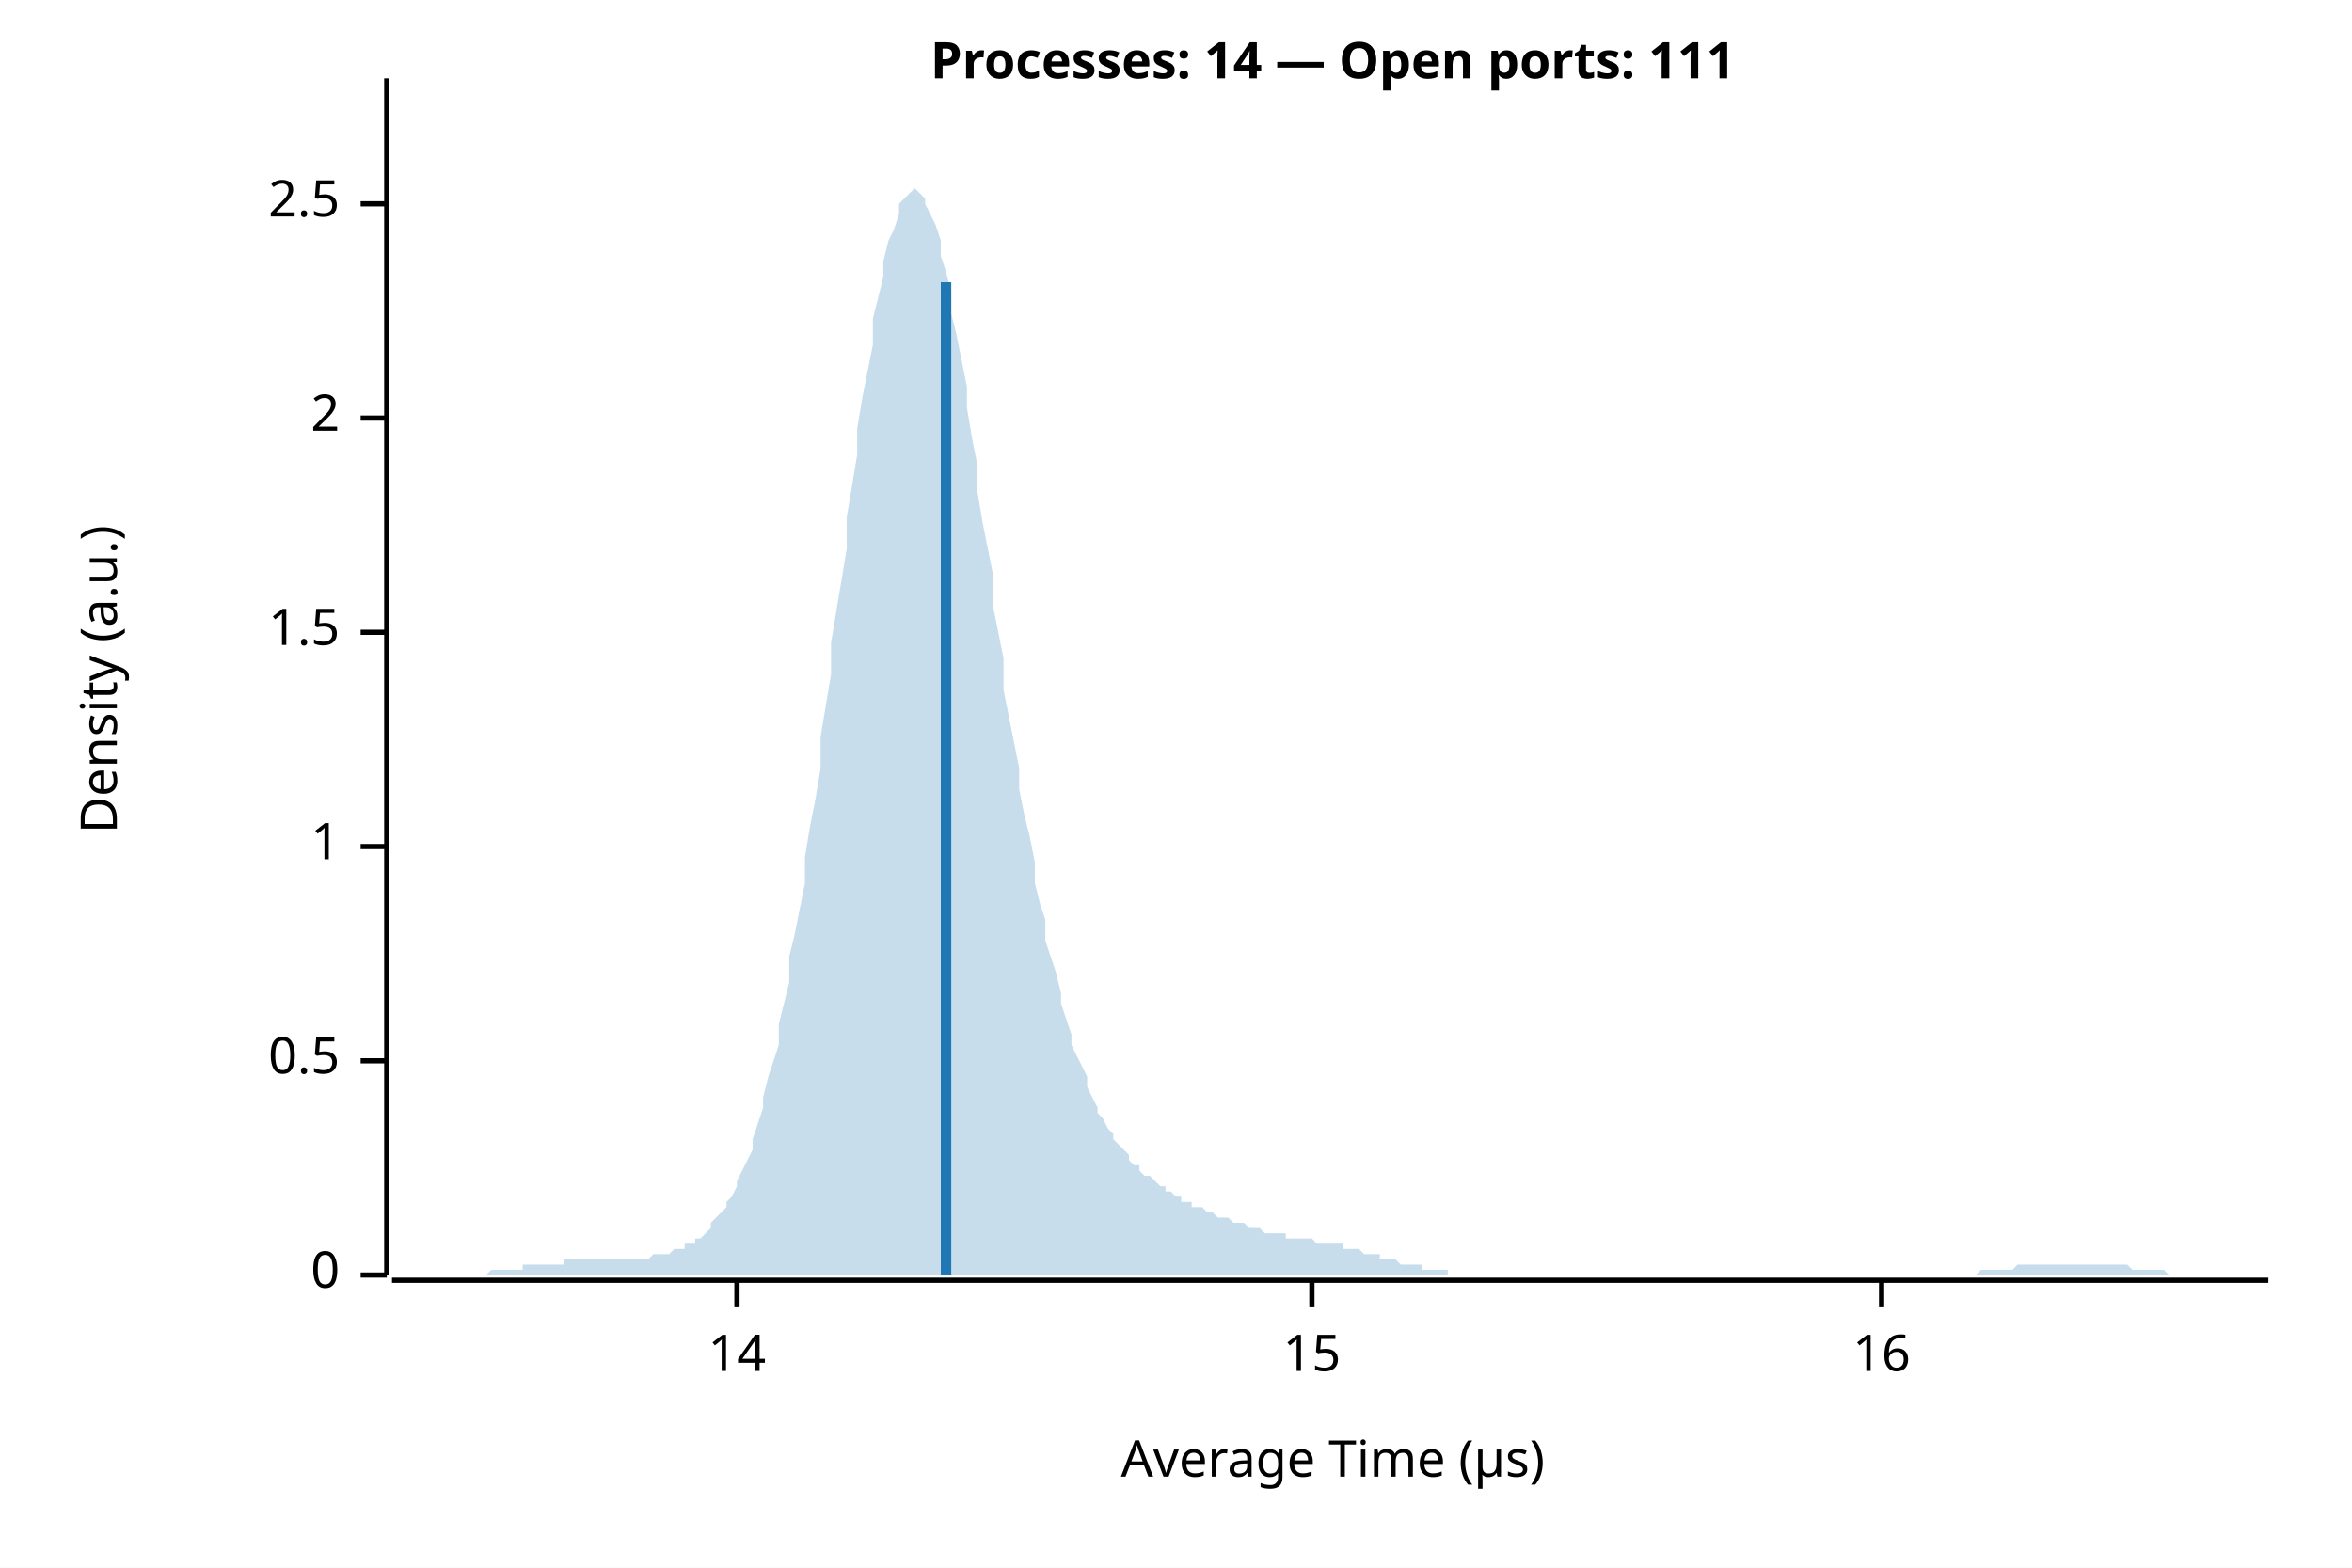
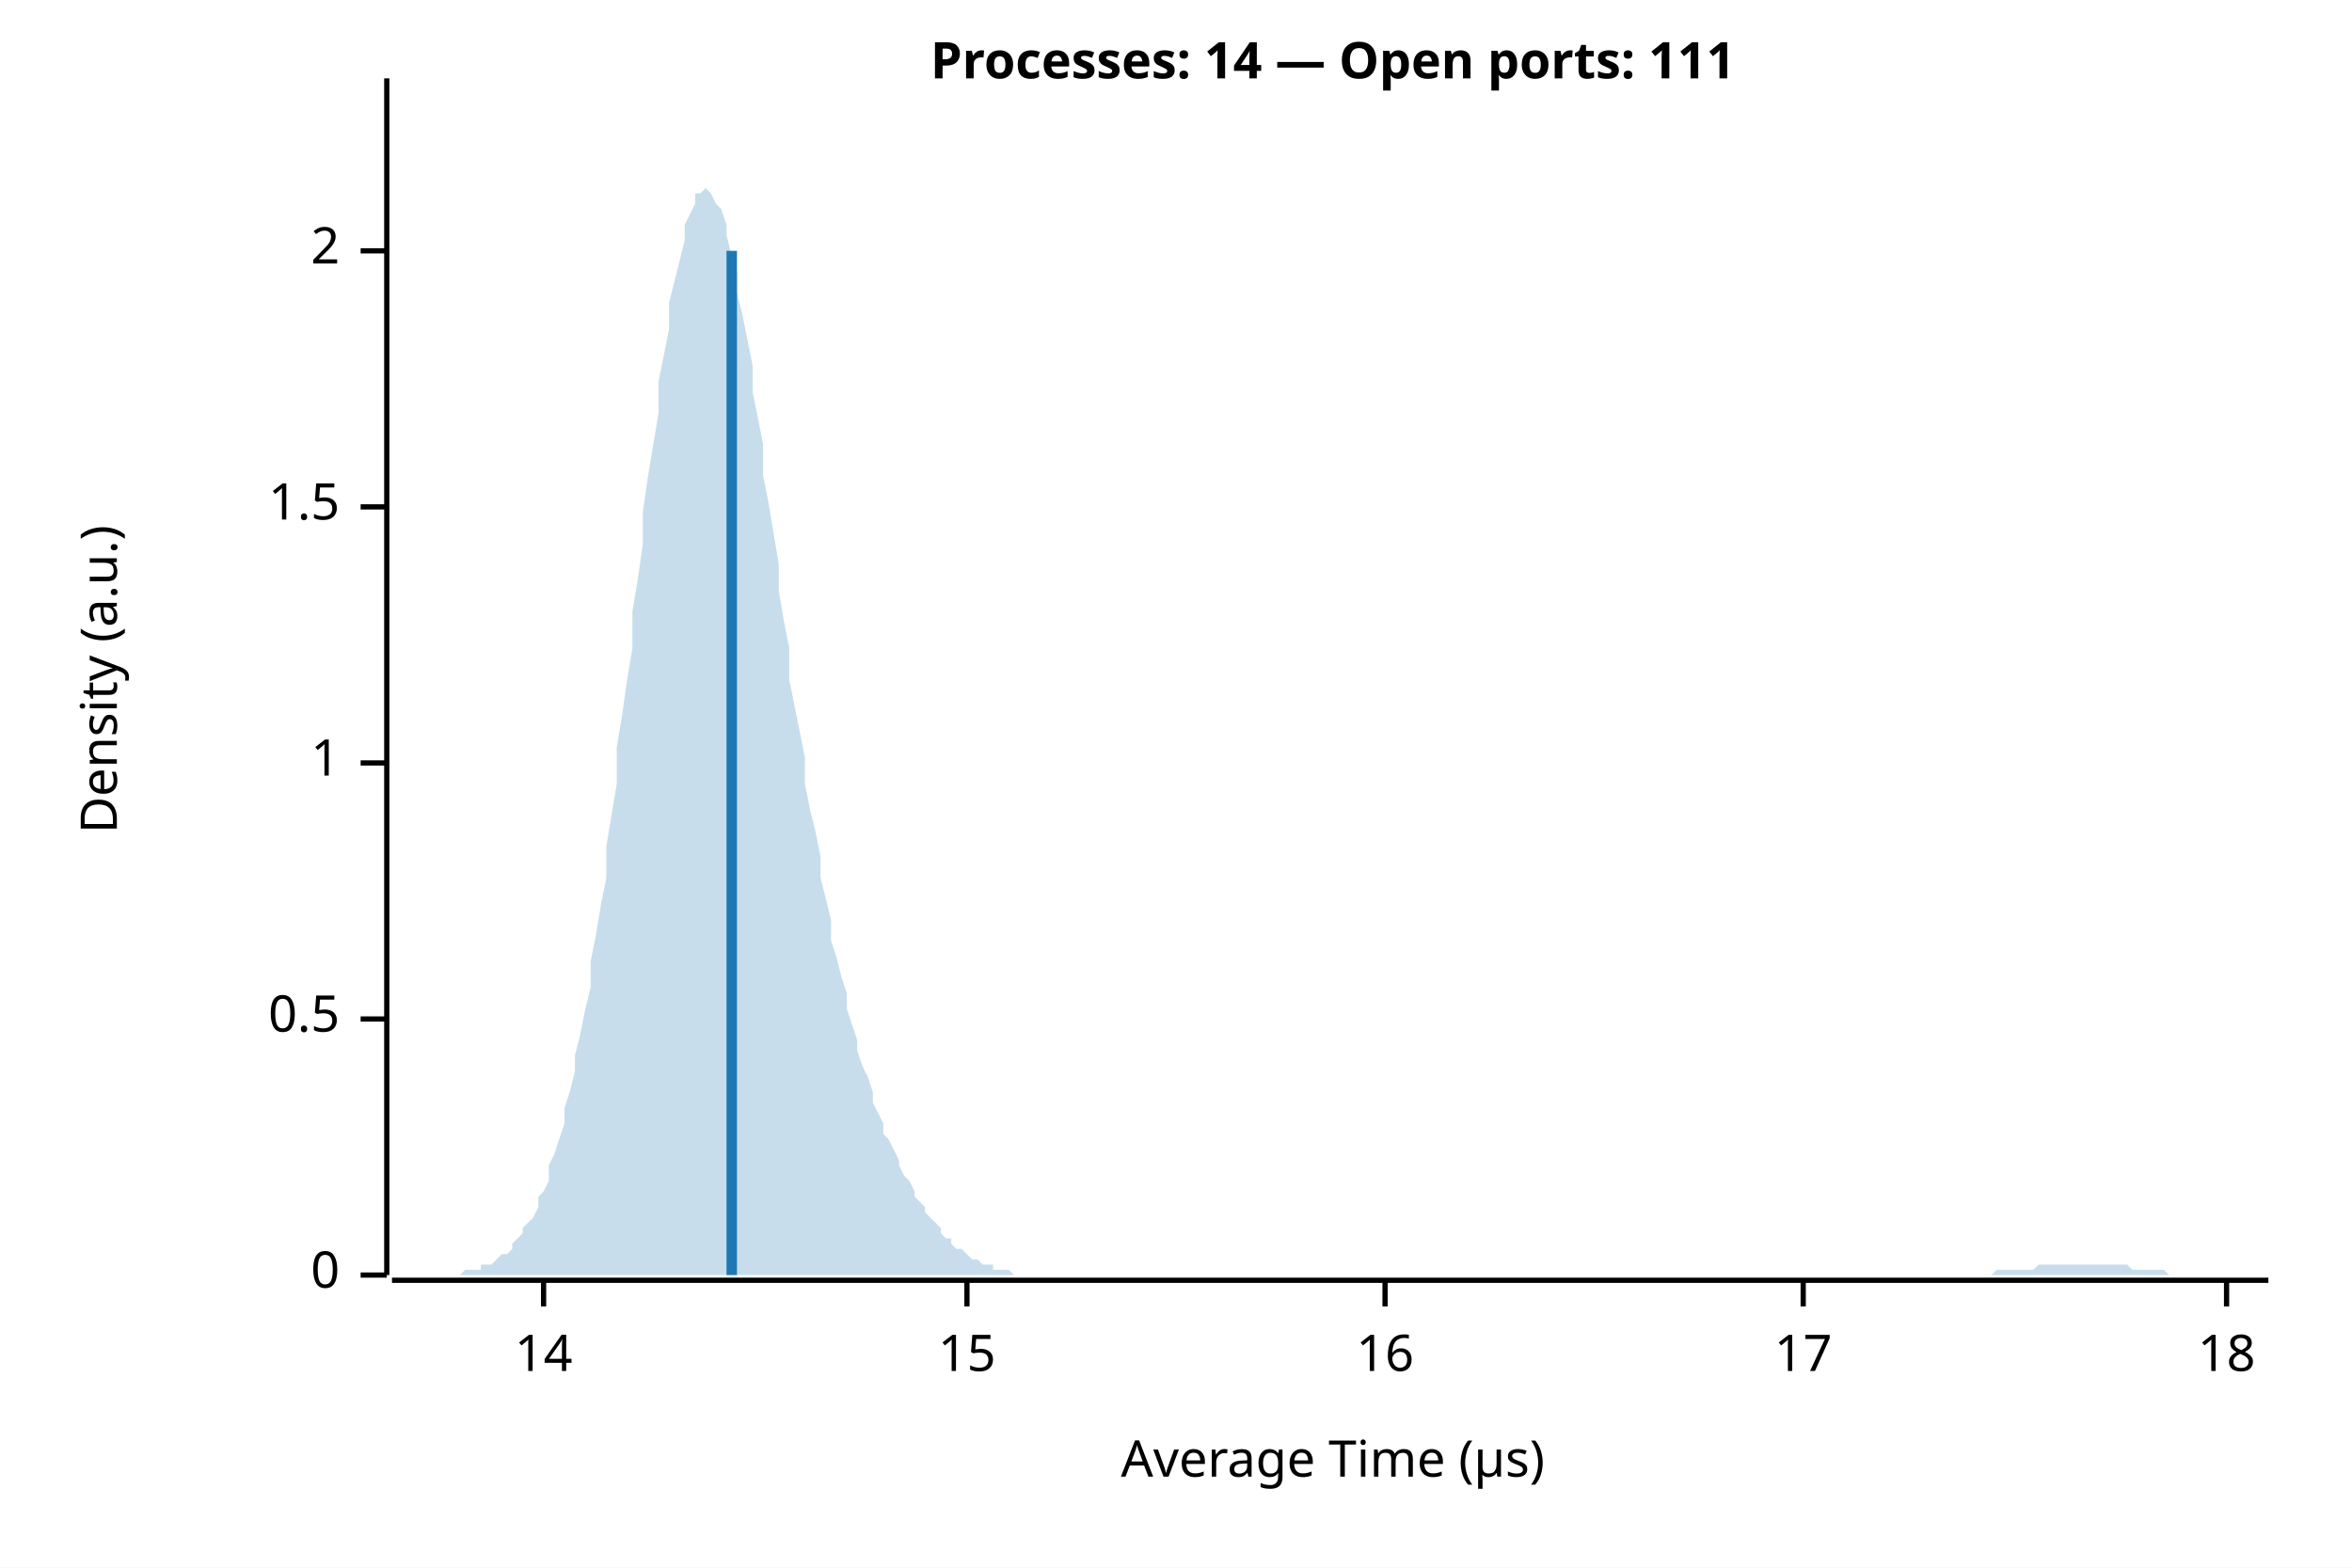
<svg xmlns="http://www.w3.org/2000/svg" width="450" height="300" viewBox="0 0 450 300">
  <rect width="100%" height="100%" fill="white" />
  <text x="255" y="15" font-weight="bold" text-anchor="middle" font-family="sans-serif" font-size="9.677" opacity="1" fill="#000000">Processes: 14 — Open ports: 111</text>
  <text x="15" y="130" dy="0.76em" text-anchor="middle" font-family="sans-serif" font-size="9.677" opacity="1" fill="#000000" transform="rotate(270, 15, 130)">
Density (a.u.)
</text>
  <text x="255" y="285" dy="-0.5ex" text-anchor="middle" font-family="sans-serif" font-size="9.677" opacity="1" fill="#000000">
Average Time (µs)
</text>
  <polyline fill="none" opacity="1" stroke="#000000" stroke-width="1" points="74,15 74,244 " />
  <text x="65" y="244" dy="0.5ex" text-anchor="end" font-family="sans-serif" font-size="9.677" opacity="1" fill="#000000">
0
</text>
  <polyline fill="none" opacity="1" stroke="#000000" stroke-width="1" points="69,244 74,244 " />
-   <text x="65" y="203" dy="0.5ex" text-anchor="end" font-family="sans-serif" font-size="9.677" opacity="1" fill="#000000">
+   <text x="65" y="195" dy="0.5ex" text-anchor="end" font-family="sans-serif" font-size="9.677" opacity="1" fill="#000000">
0.5
</text>
-   <polyline fill="none" opacity="1" stroke="#000000" stroke-width="1" points="69,203 74,203 " />
-   <text x="65" y="162" dy="0.5ex" text-anchor="end" font-family="sans-serif" font-size="9.677" opacity="1" fill="#000000">
+   <polyline fill="none" opacity="1" stroke="#000000" stroke-width="1" points="69,195 74,195 " />
+   <text x="65" y="146" dy="0.5ex" text-anchor="end" font-family="sans-serif" font-size="9.677" opacity="1" fill="#000000">
1
</text>
-   <polyline fill="none" opacity="1" stroke="#000000" stroke-width="1" points="69,162 74,162 " />
-   <text x="65" y="121" dy="0.5ex" text-anchor="end" font-family="sans-serif" font-size="9.677" opacity="1" fill="#000000">
+   <polyline fill="none" opacity="1" stroke="#000000" stroke-width="1" points="69,146 74,146 " />
+   <text x="65" y="97" dy="0.5ex" text-anchor="end" font-family="sans-serif" font-size="9.677" opacity="1" fill="#000000">
1.5
</text>
-   <polyline fill="none" opacity="1" stroke="#000000" stroke-width="1" points="69,121 74,121 " />
-   <text x="65" y="80" dy="0.5ex" text-anchor="end" font-family="sans-serif" font-size="9.677" opacity="1" fill="#000000">
+   <polyline fill="none" opacity="1" stroke="#000000" stroke-width="1" points="69,97 74,97 " />
+   <text x="65" y="48" dy="0.5ex" text-anchor="end" font-family="sans-serif" font-size="9.677" opacity="1" fill="#000000">
2
</text>
-   <polyline fill="none" opacity="1" stroke="#000000" stroke-width="1" points="69,80 74,80 " />
-   <text x="65" y="39" dy="0.5ex" text-anchor="end" font-family="sans-serif" font-size="9.677" opacity="1" fill="#000000">
- 2.5
- </text>
-   <polyline fill="none" opacity="1" stroke="#000000" stroke-width="1" points="69,39 74,39 " />
+   <polyline fill="none" opacity="1" stroke="#000000" stroke-width="1" points="69,48 74,48 " />
  <polyline fill="none" opacity="1" stroke="#000000" stroke-width="1" points="75,245 434,245 " />
-   <text x="141" y="255" dy="0.76em" text-anchor="middle" font-family="sans-serif" font-size="9.677" opacity="1" fill="#000000">
+   <text x="104" y="255" dy="0.76em" text-anchor="middle" font-family="sans-serif" font-size="9.677" opacity="1" fill="#000000">
14
</text>
-   <polyline fill="none" opacity="1" stroke="#000000" stroke-width="1" points="141,245 141,250 " />
-   <text x="251" y="255" dy="0.76em" text-anchor="middle" font-family="sans-serif" font-size="9.677" opacity="1" fill="#000000">
+   <polyline fill="none" opacity="1" stroke="#000000" stroke-width="1" points="104,245 104,250 " />
+   <text x="185" y="255" dy="0.76em" text-anchor="middle" font-family="sans-serif" font-size="9.677" opacity="1" fill="#000000">
15
</text>
-   <polyline fill="none" opacity="1" stroke="#000000" stroke-width="1" points="251,245 251,250 " />
-   <text x="360" y="255" dy="0.76em" text-anchor="middle" font-family="sans-serif" font-size="9.677" opacity="1" fill="#000000">
+   <polyline fill="none" opacity="1" stroke="#000000" stroke-width="1" points="185,245 185,250 " />
+   <text x="265" y="255" dy="0.76em" text-anchor="middle" font-family="sans-serif" font-size="9.677" opacity="1" fill="#000000">
16
</text>
-   <polyline fill="none" opacity="1" stroke="#000000" stroke-width="1" points="360,245 360,250 " />
-   <polygon opacity="0.25" fill="#1F78B4" points="75,244 75,244 76,244 77,244 77,244 78,244 79,244 80,244 80,244 81,244 82,244 82,244 83,244 84,244 85,244 85,244 86,244 87,244 87,244 88,244 89,244 90,244 90,244 91,244 92,244 92,244 93,244 94,243 95,243 95,243 96,243 97,243 98,243 98,243 99,243 100,243 100,242 101,242 102,242 103,242 103,242 104,242 105,242 105,242 106,242 107,242 108,242 108,241 109,241 110,241 110,241 111,241 112,241 113,241 113,241 114,241 115,241 116,241 116,241 117,241 118,241 118,241 119,241 120,241 121,241 121,241 122,241 123,241 123,241 124,241 125,240 126,240 126,240 127,240 128,240 128,240 129,239 130,239 131,239 131,238 132,238 133,238 133,237 134,237 135,236 136,235 136,234 137,233 138,232 139,231 139,230 140,229 141,227 141,226 142,224 143,222 144,220 144,218 145,215 146,212 146,210 147,206 148,203 149,200 149,196 150,192 151,188 151,183 152,179 153,174 154,169 154,164 155,158 156,153 157,147 157,141 158,135 159,129 159,123 160,117 161,111 162,105 162,99 163,93 164,87 164,82 165,76 166,71 167,66 167,61 168,57 169,53 169,50 170,46 171,44 172,41 172,39 173,38 174,37 175,36 175,36 176,37 177,38 177,39 178,41 179,43 180,46 180,49 181,52 182,56 182,60 183,64 184,69 185,74 185,78 186,84 187,89 187,94 188,100 189,105 190,110 190,116 191,121 192,126 192,132 193,137 194,142 195,147 195,151 196,156 197,160 198,165 198,169 199,173 200,176 200,180 201,183 202,186 203,190 203,192 204,195 205,198 205,200 206,202 207,204 208,206 208,208 209,210 210,212 210,213 211,214 212,216 213,217 213,218 214,219 215,220 216,221 216,222 217,223 218,223 218,224 219,225 220,225 221,226 221,226 222,227 223,227 223,228 224,228 225,229 226,229 226,230 227,230 228,230 228,231 229,231 230,231 231,232 231,232 232,232 233,233 233,233 234,233 235,233 236,234 236,234 237,234 238,234 239,235 239,235 240,235 241,235 241,235 242,236 243,236 244,236 244,236 245,236 246,236 246,237 247,237 248,237 249,237 249,237 250,237 251,237 251,237 252,238 253,238 254,238 254,238 255,238 256,238 257,238 257,239 258,239 259,239 259,239 260,239 261,240 262,240 262,240 263,240 264,240 264,241 265,241 266,241 267,241 267,241 268,242 269,242 269,242 270,242 271,242 272,242 272,243 273,243 274,243 275,243 275,243 276,243 277,243 277,244 278,244 279,244 280,244 280,244 281,244 282,244 282,244 283,244 284,244 285,244 285,244 286,244 287,244 287,244 288,244 289,244 290,244 290,244 291,244 292,244 292,244 293,244 294,244 295,244 295,244 296,244 297,244 298,244 298,244 299,244 300,244 300,244 301,244 302,244 303,244 303,244 304,244 305,244 305,244 306,244 307,244 308,244 308,244 309,244 310,244 310,244 311,244 312,244 313,244 313,244 314,244 315,244 316,244 316,244 317,244 318,244 318,244 319,244 320,244 321,244 321,244 322,244 323,244 323,244 324,244 325,244 326,244 326,244 327,244 328,244 328,244 329,244 330,244 331,244 331,244 332,244 333,244 333,244 334,244 335,244 336,244 336,244 337,244 338,244 339,244 339,244 340,244 341,244 341,244 342,244 343,244 344,244 344,244 345,244 346,244 346,244 347,244 348,244 349,244 349,244 350,244 351,244 351,244 352,244 353,244 354,244 354,244 355,244 356,244 357,244 357,244 358,244 359,244 359,244 360,244 361,244 362,244 362,244 363,244 364,244 364,244 365,244 366,244 367,244 367,244 368,244 369,244 369,244 370,244 371,244 372,244 372,244 373,244 374,244 375,244 375,244 376,244 377,244 377,244 378,244 379,243 380,243 380,243 381,243 382,243 382,243 383,243 384,243 385,243 385,243 386,242 387,242 387,242 388,242 389,242 390,242 390,242 391,242 392,242 392,242 393,242 394,242 395,242 395,242 396,242 397,242 398,242 398,242 399,242 400,242 400,242 401,242 402,242 403,242 403,242 404,242 405,242 405,242 406,242 407,242 408,243 408,243 409,243 410,243 410,243 411,243 412,243 413,243 413,243 414,243 415,244 416,244 416,244 417,244 418,244 418,244 419,244 420,244 421,244 421,244 422,244 423,244 423,244 424,244 425,244 426,244 426,244 427,244 428,244 428,244 429,244 430,244 431,244 431,244 432,244 433,244 434,244 434,244 75,244 " />
-   <polyline fill="none" opacity="1" stroke="#1F78B4" stroke-width="2" points="181,244 181,54 " />
+   <polyline fill="none" opacity="1" stroke="#000000" stroke-width="1" points="265,245 265,250 " />
+   <text x="345" y="255" dy="0.76em" text-anchor="middle" font-family="sans-serif" font-size="9.677" opacity="1" fill="#000000">
+ 17
+ </text>
+   <polyline fill="none" opacity="1" stroke="#000000" stroke-width="1" points="345,245 345,250 " />
+   <text x="426" y="255" dy="0.76em" text-anchor="middle" font-family="sans-serif" font-size="9.677" opacity="1" fill="#000000">
+ 18
+ </text>
+   <polyline fill="none" opacity="1" stroke="#000000" stroke-width="1" points="426,245 426,250 " />
+   <polygon opacity="0.25" fill="#1F78B4" points="75,244 75,244 76,244 77,244 77,244 78,244 79,244 80,244 80,244 81,244 82,244 82,244 83,244 84,244 85,244 85,244 86,244 87,244 87,244 88,244 89,243 90,243 90,243 91,243 92,243 92,242 93,242 94,242 95,241 95,241 96,240 97,240 98,239 98,238 99,237 100,236 100,235 101,234 102,233 103,231 103,229 104,228 105,226 105,223 106,221 107,218 108,215 108,212 109,209 110,205 110,202 111,198 112,193 113,189 113,184 114,179 115,173 116,168 116,162 117,156 118,150 118,143 119,137 120,130 121,124 121,117 122,111 123,104 123,98 124,91 125,85 126,79 126,73 127,68 128,63 128,58 129,54 130,50 131,46 131,43 132,41 133,39 133,37 134,37 135,36 136,37 136,37 137,39 138,40 139,43 139,45 140,49 141,52 141,56 142,60 143,65 144,70 144,75 145,80 146,85 146,91 147,96 148,102 149,108 149,113 150,119 151,124 151,130 152,135 153,140 154,145 154,150 155,155 156,159 157,164 157,168 158,172 159,176 159,180 160,183 161,187 162,190 162,193 163,196 164,199 164,201 165,204 166,206 167,209 167,211 168,213 169,215 169,217 170,218 171,220 172,222 172,223 173,225 174,226 175,228 175,229 176,230 177,231 177,232 178,233 179,234 180,235 180,236 181,237 182,237 182,238 183,239 184,239 185,240 185,240 186,241 187,241 187,241 188,242 189,242 190,242 190,243 191,243 192,243 192,243 193,243 194,244 195,244 195,244 196,244 197,244 198,244 198,244 199,244 200,244 200,244 201,244 202,244 203,244 203,244 204,244 205,244 205,244 206,244 207,244 208,244 208,244 209,244 210,244 210,244 211,244 212,244 213,244 213,244 214,244 215,244 216,244 216,244 217,244 218,244 218,244 219,244 220,244 221,244 221,244 222,244 223,244 223,244 224,244 225,244 226,244 226,244 227,244 228,244 228,244 229,244 230,244 231,244 231,244 232,244 233,244 233,244 234,244 235,244 236,244 236,244 237,244 238,244 239,244 239,244 240,244 241,244 241,244 242,244 243,244 244,244 244,244 245,244 246,244 246,244 247,244 248,244 249,244 249,244 250,244 251,244 251,244 252,244 253,244 254,244 254,244 255,244 256,244 257,244 257,244 258,244 259,244 259,244 260,244 261,244 262,244 262,244 263,244 264,244 264,244 265,244 266,244 267,244 267,244 268,244 269,244 269,244 270,244 271,244 272,244 272,244 273,244 274,244 275,244 275,244 276,244 277,244 277,244 278,244 279,244 280,244 280,244 281,244 282,244 282,244 283,244 284,244 285,244 285,244 286,244 287,244 287,244 288,244 289,244 290,244 290,244 291,244 292,244 292,244 293,244 294,244 295,244 295,244 296,244 297,244 298,244 298,244 299,244 300,244 300,244 301,244 302,244 303,244 303,244 304,244 305,244 305,244 306,244 307,244 308,244 308,244 309,244 310,244 310,244 311,244 312,244 313,244 313,244 314,244 315,244 316,244 316,244 317,244 318,244 318,244 319,244 320,244 321,244 321,244 322,244 323,244 323,244 324,244 325,244 326,244 326,244 327,244 328,244 328,244 329,244 330,244 331,244 331,244 332,244 333,244 333,244 334,244 335,244 336,244 336,244 337,244 338,244 339,244 339,244 340,244 341,244 341,244 342,244 343,244 344,244 344,244 345,244 346,244 346,244 347,244 348,244 349,244 349,244 350,244 351,244 351,244 352,244 353,244 354,244 354,244 355,244 356,244 357,244 357,244 358,244 359,244 359,244 360,244 361,244 362,244 362,244 363,244 364,244 364,244 365,244 366,244 367,244 367,244 368,244 369,244 369,244 370,244 371,244 372,244 372,244 373,244 374,244 375,244 375,244 376,244 377,244 377,244 378,244 379,244 380,244 380,244 381,244 382,243 382,243 383,243 384,243 385,243 385,243 386,243 387,243 387,243 388,243 389,243 390,242 390,242 391,242 392,242 392,242 393,242 394,242 395,242 395,242 396,242 397,242 398,242 398,242 399,242 400,242 400,242 401,242 402,242 403,242 403,242 404,242 405,242 405,242 406,242 407,242 408,243 408,243 409,243 410,243 410,243 411,243 412,243 413,243 413,243 414,243 415,244 416,244 416,244 417,244 418,244 418,244 419,244 420,244 421,244 421,244 422,244 423,244 423,244 424,244 425,244 426,244 426,244 427,244 428,244 428,244 429,244 430,244 431,244 431,244 432,244 433,244 434,244 434,244 75,244 " />
+   <polyline fill="none" opacity="1" stroke="#1F78B4" stroke-width="2" points="140,244 140,48 " />
</svg>
